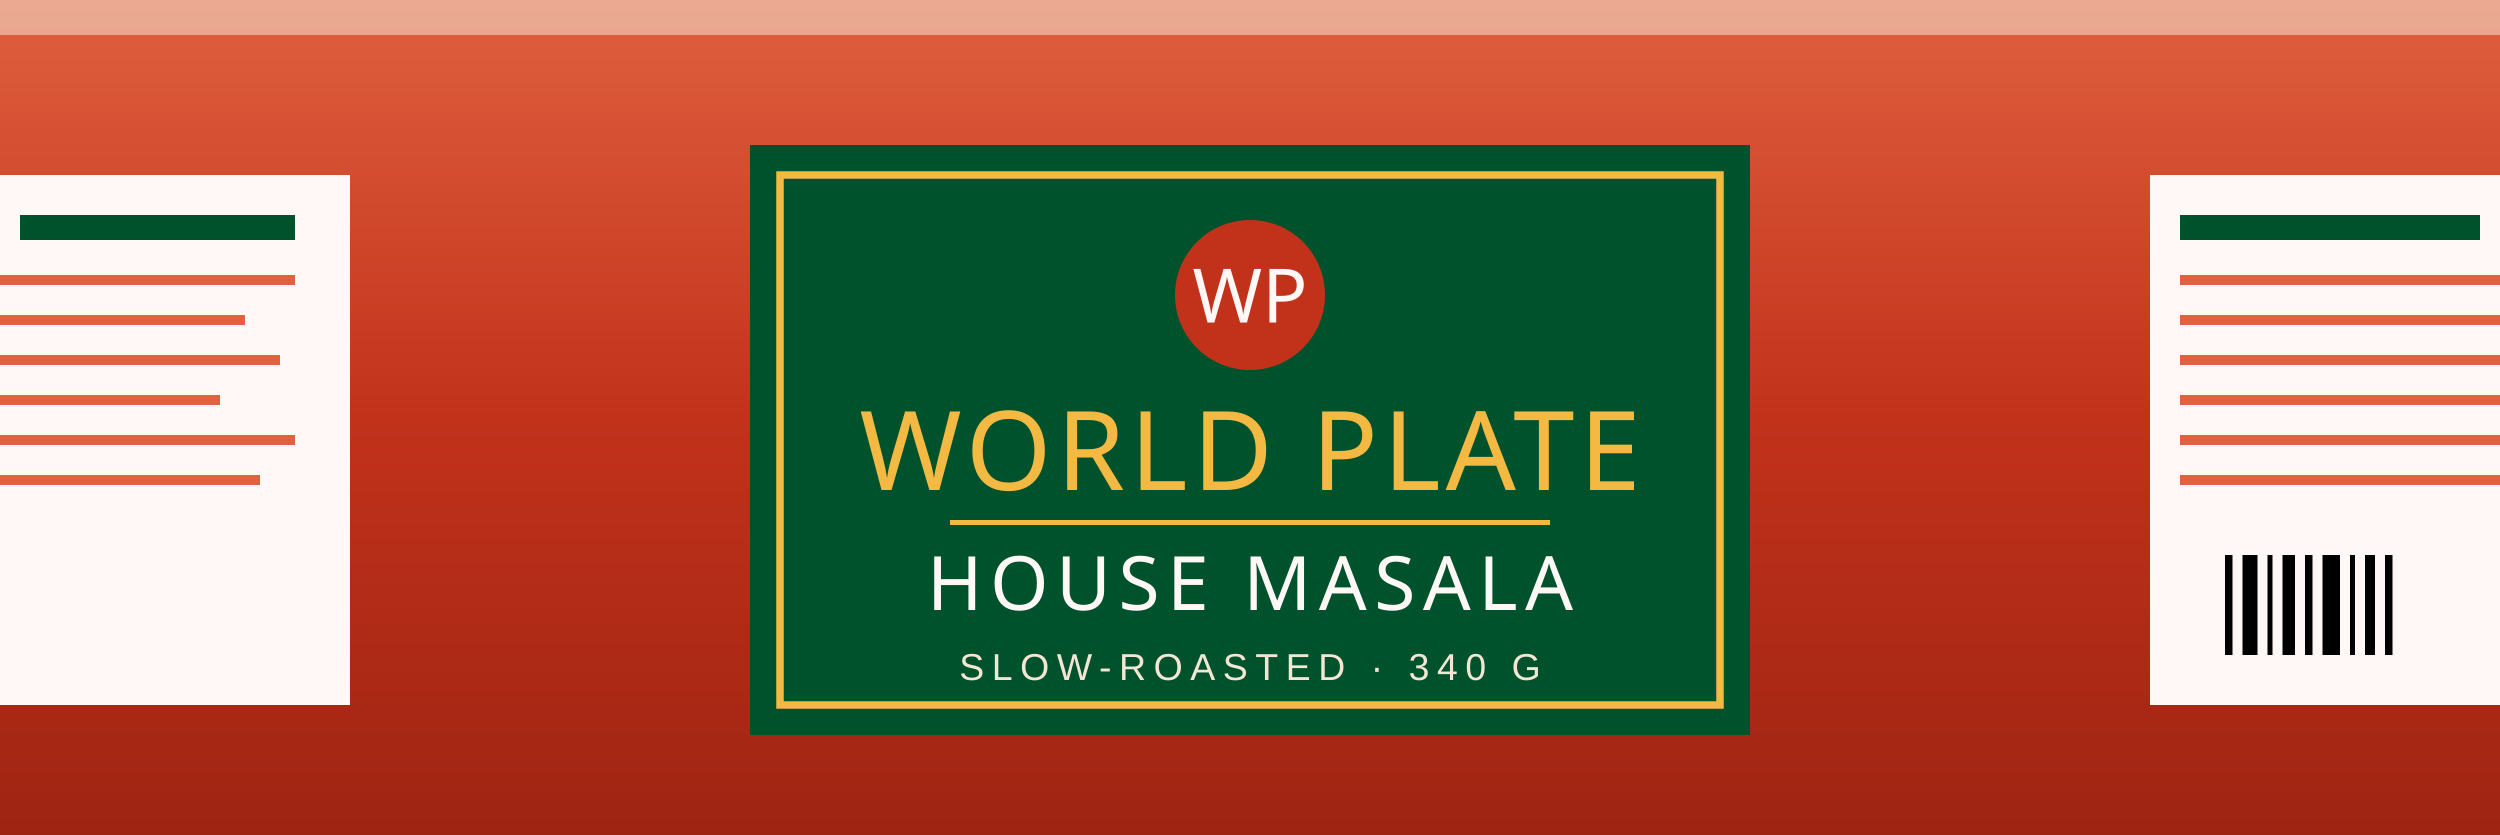
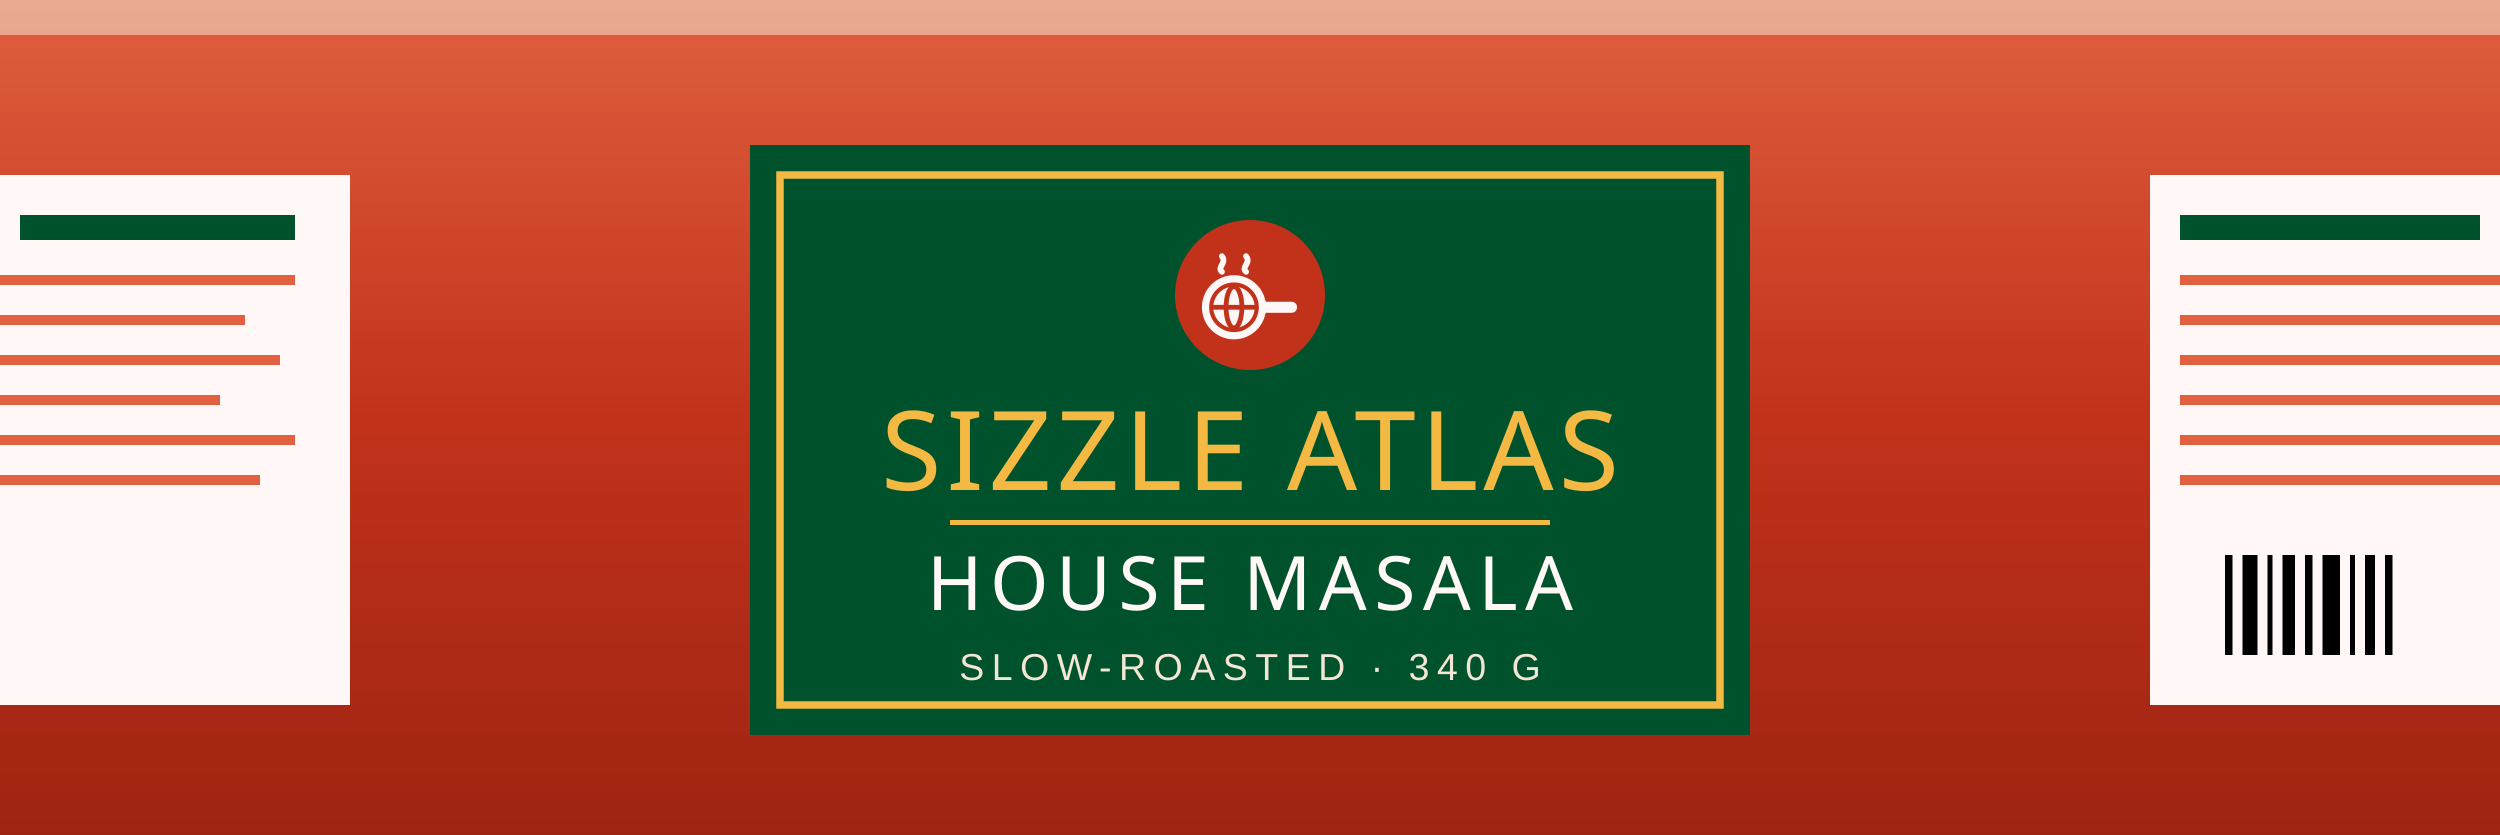
<svg xmlns="http://www.w3.org/2000/svg" viewBox="0 0 1000 334" preserveAspectRatio="none">
  <defs>
    <linearGradient id="sauce" x1="0" y1="0" x2="0" y2="1">
      <stop offset="0" stop-color="#e0603f" />
      <stop offset="0.5" stop-color="#c2321b" />
      <stop offset="1" stop-color="#9e2412" />
    </linearGradient>
  </defs>
  <rect width="1000" height="334" fill="url(#sauce)" />
  <rect y="0" width="1000" height="14" fill="#f3e6d4" opacity="0.55" />
  <rect x="300" y="58" width="400" height="236" fill="#00522d" />
  <rect x="312" y="70" width="376" height="212" fill="none" stroke="#f4b942" stroke-width="3" />
  <circle cx="500" cy="118" r="30" fill="#c2321b" />
-   <text x="500" y="129" text-anchor="middle" font-family="Impact, 'Arial Narrow', sans-serif" font-size="30" fill="#fff8f6">WP</text>
-   <text x="500" y="196" text-anchor="middle" font-family="Impact, 'Arial Narrow', sans-serif" font-size="44" letter-spacing="2" fill="#f4b942">WORLD PLATE</text>
+   <mask id="jar-mark" maskUnits="userSpaceOnUse" x="0" y="0" width="64" height="64">
+     <rect width="64" height="64" fill="#fff" />
+     <g fill="none" stroke="#000" stroke-width="2.8" stroke-linecap="round">
+       <ellipse cx="25" cy="38" rx="4.6" ry="12" />
+       <path d="M13 38H37" />
+     </g>
+   </mask>
+   <g transform="translate(478 96) scale(0.69)">
+     <g transform="translate(-2.4 1)">
+       <g mask="url(#jar-mark)" fill="#fff8f6">
+         <circle cx="25" cy="38" r="12" />
+         <path d="M41.4 34.8H58.4a3.2 3.2 0 0 1 0 6.4H41.4z" />
+       </g>
+       <circle cx="25" cy="38" r="16.5" fill="none" stroke="#fff8f6" stroke-width="4.2" />
+       <path d="M18 17.4c-3.1-2.7 3.1-5 0-9M32 17.4c-3.1-2.7 3.1-5 0-9" fill="none" stroke="#fff8f6" stroke-width="3.4" stroke-linecap="round" />
+     </g>
+   </g>
+   <text x="500" y="196" text-anchor="middle" font-family="Impact, 'Arial Narrow', sans-serif" font-size="44" letter-spacing="2" fill="#f4b942">SIZZLE ATLAS</text>
  <rect x="380" y="208" width="240" height="2" fill="#f4b942" />
  <text x="500" y="244" text-anchor="middle" font-family="Impact, 'Arial Narrow', sans-serif" font-size="30" letter-spacing="3" fill="#fff8f6">HOUSE MASALA</text>
  <text x="500" y="272" text-anchor="middle" font-family="'Arial Narrow', Arial, sans-serif" font-size="15" letter-spacing="3" fill="#f3e6d4">SLOW-ROASTED · 340 G</text>
  <g fill="#fff8f6">
    <rect x="860" y="70" width="140" height="212" />
    <rect x="0" y="70" width="140" height="212" />
  </g>
  <g fill="#00522d">
    <rect x="872" y="86" width="120" height="10" />
    <rect x="8" y="86" width="110" height="10" />
  </g>
  <g fill="#e0603f">
    <rect x="872" y="110" width="128" height="4" />
    <rect x="0" y="110" width="118" height="4" />
    <rect x="872" y="126" width="128" height="4" />
    <rect x="0" y="126" width="98" height="4" />
    <rect x="872" y="142" width="128" height="4" />
    <rect x="0" y="142" width="112" height="4" />
    <rect x="872" y="158" width="128" height="4" />
    <rect x="0" y="158" width="88" height="4" />
    <rect x="872" y="174" width="128" height="4" />
    <rect x="0" y="174" width="118" height="4" />
    <rect x="872" y="190" width="128" height="4" />
    <rect x="0" y="190" width="104" height="4" />
  </g>
  <g fill="#000000">
    <rect x="890" y="222" width="3" height="40" />
    <rect x="897" y="222" width="6" height="40" />
    <rect x="907" y="222" width="2" height="40" />
    <rect x="913" y="222" width="5" height="40" />
    <rect x="922" y="222" width="3" height="40" />
    <rect x="929" y="222" width="7" height="40" />
    <rect x="940" y="222" width="2" height="40" />
    <rect x="946" y="222" width="4" height="40" />
    <rect x="954" y="222" width="3" height="40" />
  </g>
</svg>
